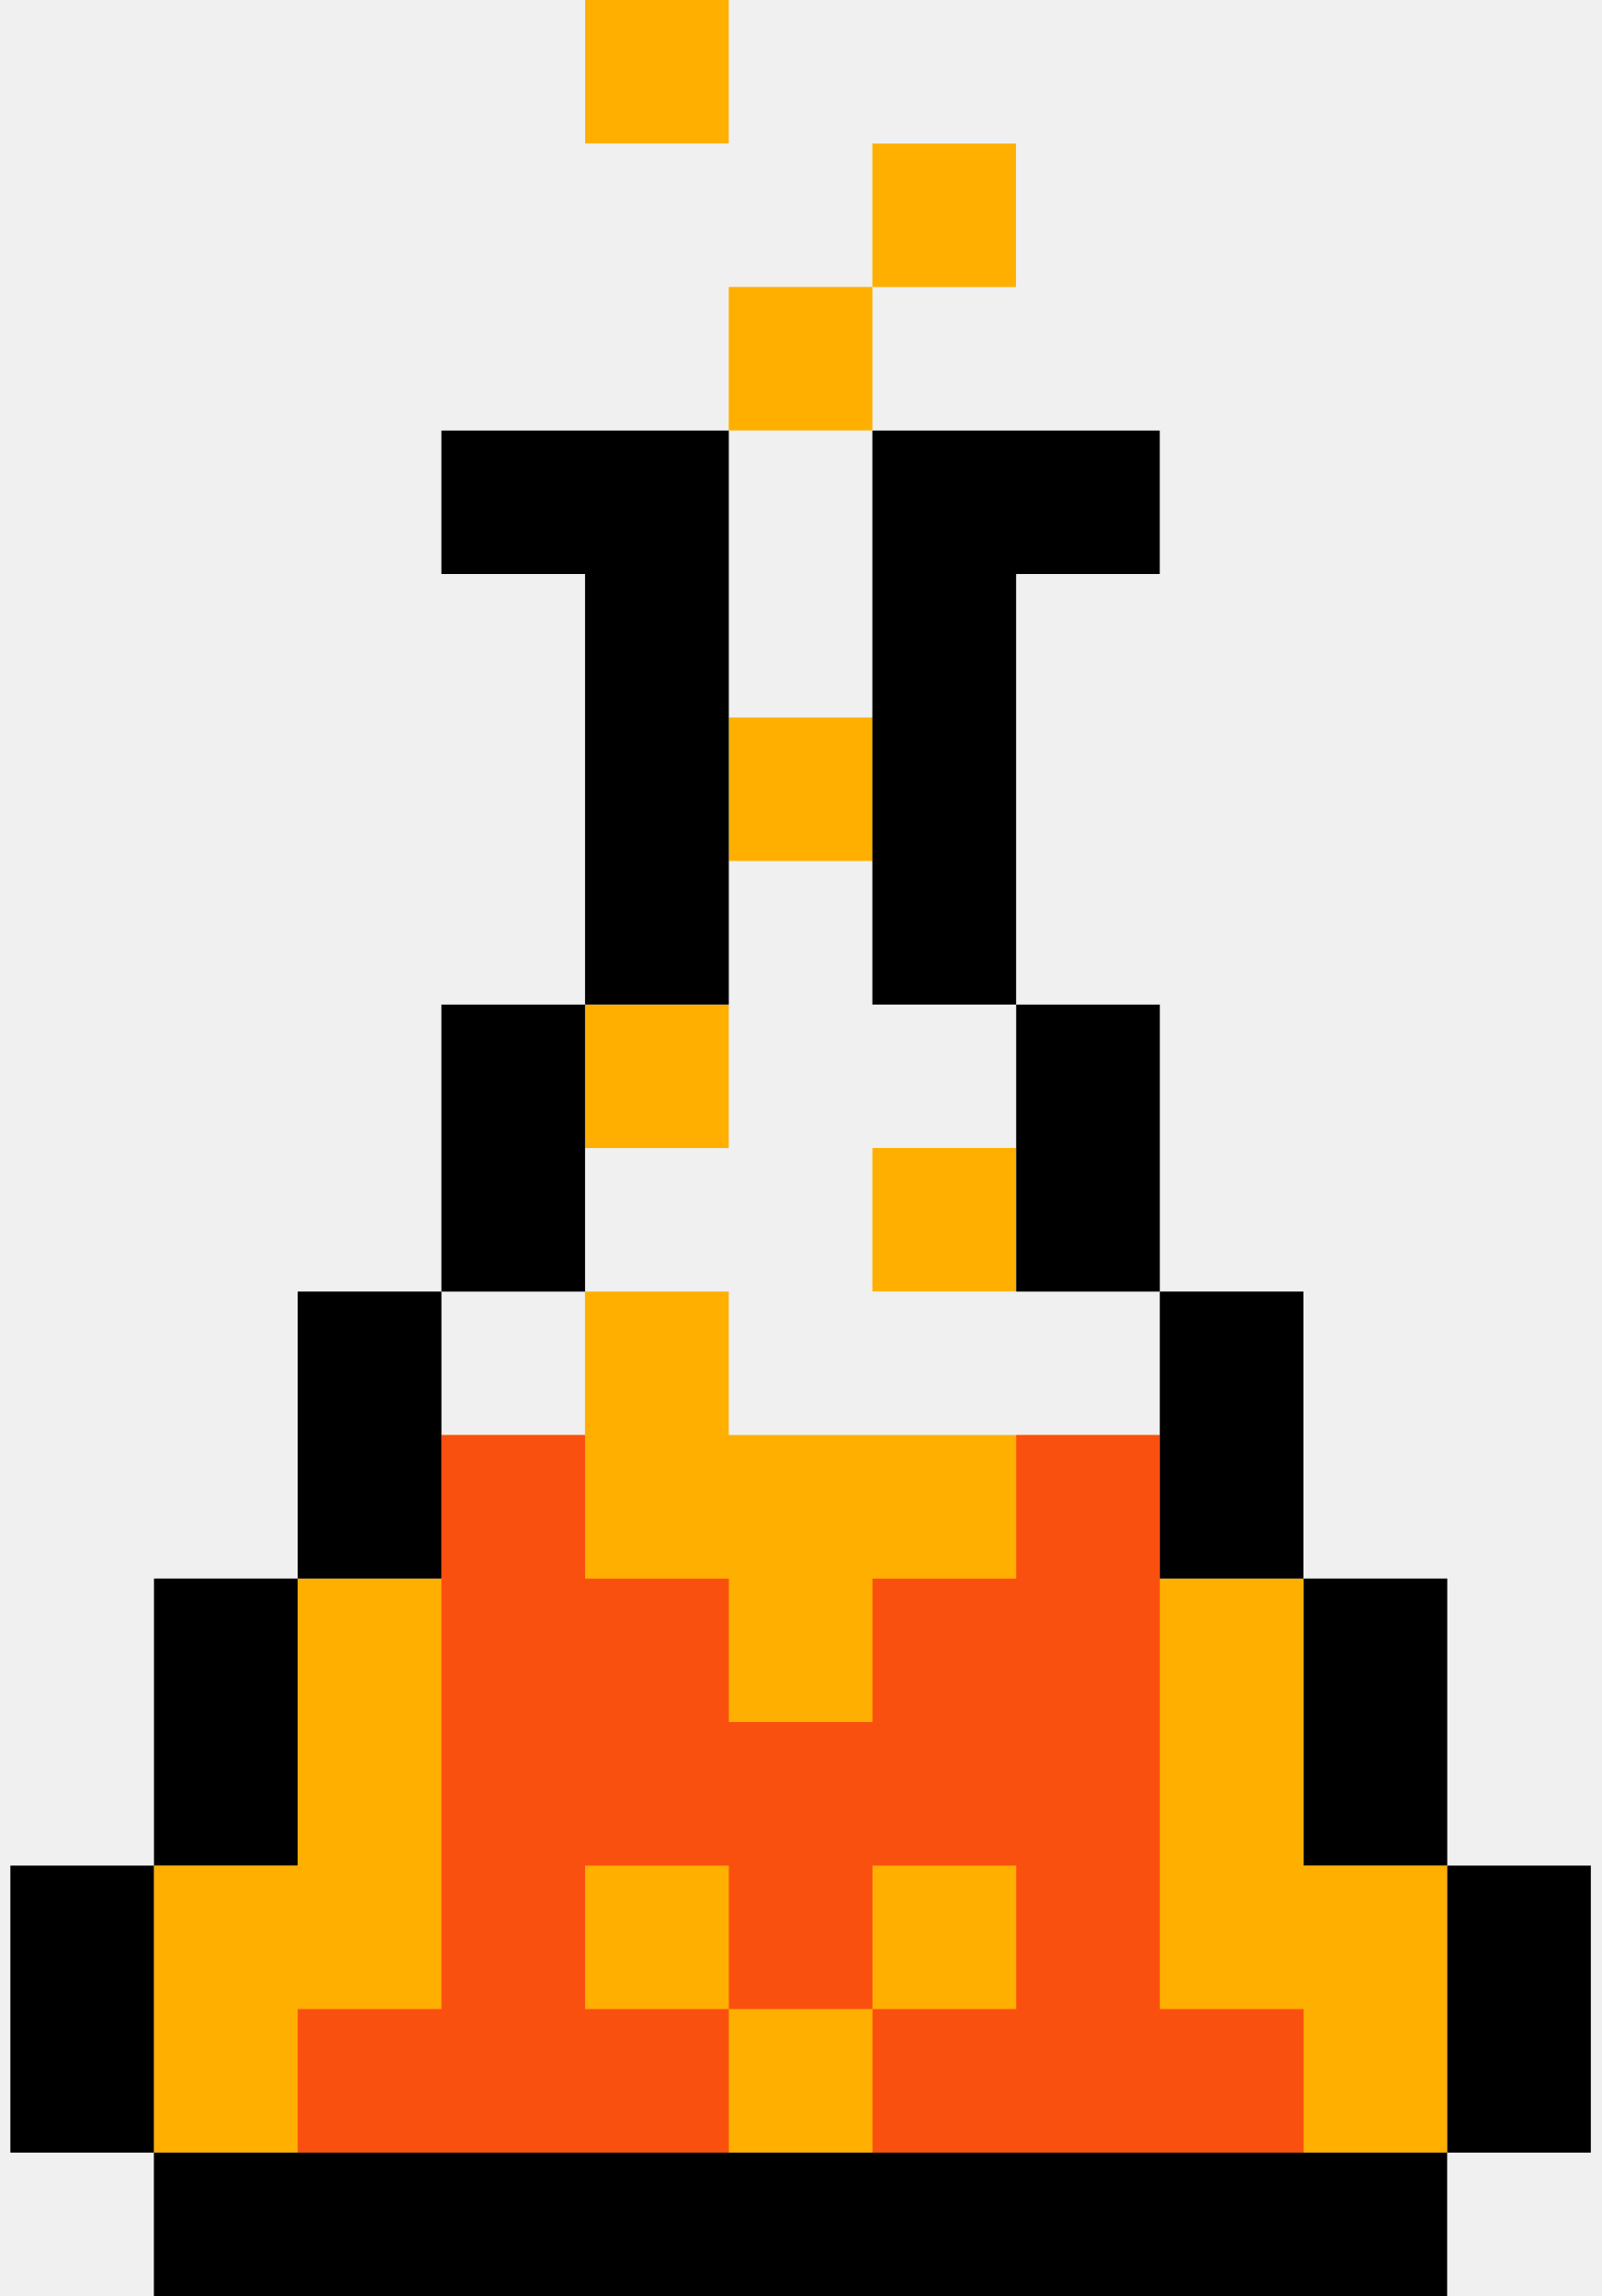
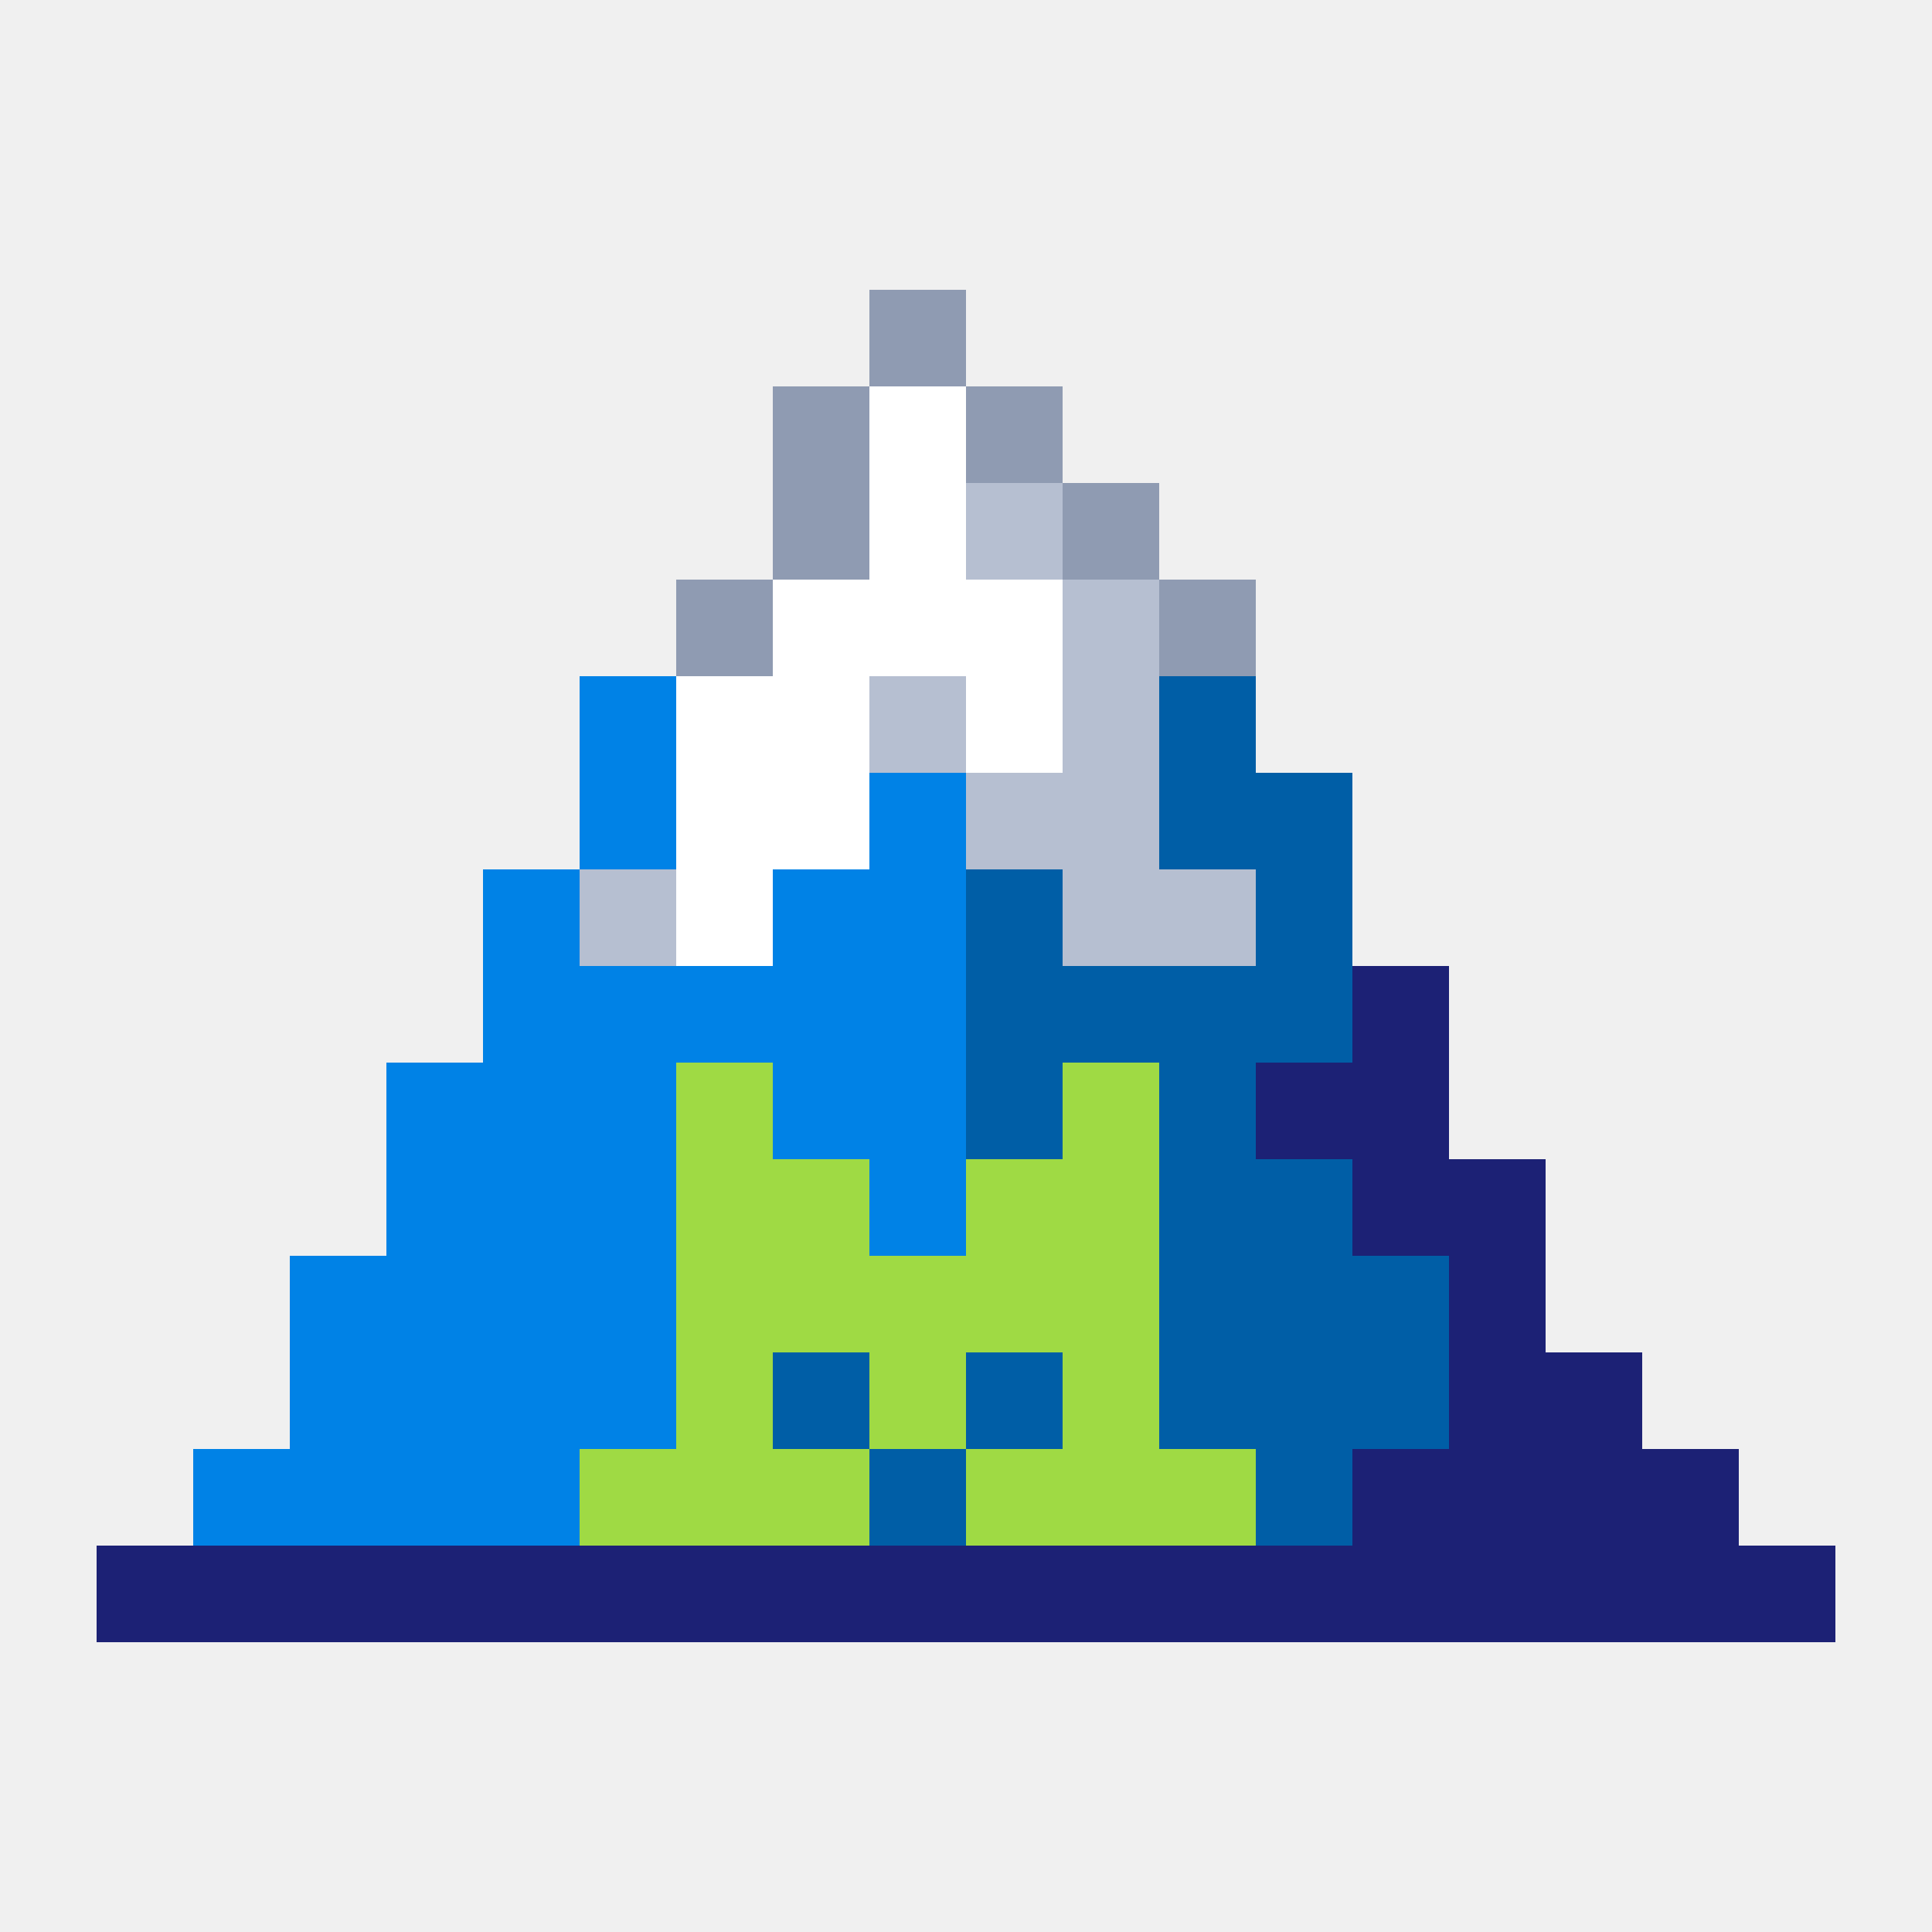
- <svg xmlns="http://www.w3.org/2000/svg" width="152" height="218" viewBox="0 0 152 218" fill="none">
-   <mask id="mask0_3_491" style="mask-type:luminance" maskUnits="userSpaceOnUse" x="0" y="0" width="152" height="218">
-     <path d="M151.026 1.52588e-05H0.974V218H151.026V1.52588e-05Z" fill="white" />
-   </mask>
-   <g mask="url(#mask0_3_491)">
-     <path d="M69.182 95.384H55.547V109.004H69.182V95.384Z" fill="#FFAF00" />
-     <path d="M82.815 27.247H69.18V40.867H82.815V27.247Z" fill="#FFAF00" />
-     <path d="M96.448 13.633H82.813V27.253H96.448V13.633Z" fill="#FFAF00" />
-     <path d="M69.182 3.8147e-05H55.547V13.62H69.182V3.8147e-05Z" fill="#FFAF00" />
-     <path d="M82.825 68.128H69.189V81.747H82.825V68.128Z" fill="#FFAF00" />
-     <path d="M96.448 108.998H82.813V122.618H96.448V108.998Z" fill="#FFAF00" />
-     <path d="M123.743 177.131V149.881H110.097V136.251H69.181V122.631H55.535V136.251H41.889V149.881H28.253V177.131H14.608V204.382H137.378V177.131H123.743Z" fill="#FFAF00" />
-     <path d="M110.104 190.755V136.255H96.469V149.885H82.823V163.505H69.188V149.885H55.542V136.255H41.906V190.755H28.261V204.385H69.188V190.755H55.542V177.135H69.188V190.755H82.823V177.135H96.469V190.755H82.823V204.385H123.75V190.755H110.104Z" fill="#FA500F" />
-     <path d="M110.097 204.383H14.608V218.002H137.378V204.383H110.097Z" fill="black" />
-     <path d="M14.61 177.135H0.974V204.385H14.61V177.135Z" fill="black" />
-     <path d="M28.253 163.498V149.879H14.617V177.129H28.253V163.498Z" fill="black" />
-     <path d="M41.906 136.251V122.631H28.261V149.881H41.906V136.251Z" fill="black" />
-     <path d="M55.539 109.004V95.384H41.903V122.634H55.539V109.004Z" fill="black" />
-     <path d="M69.185 81.75V40.88H41.903V54.5H55.539V95.38H69.185V81.75Z" fill="black" />
-     <path d="M151.021 177.135H137.385V204.385H151.021V177.135Z" fill="black" />
-     <path d="M137.387 149.879H123.752V177.129H137.387V149.879Z" fill="black" />
-     <path d="M123.735 122.631H110.099V149.881H123.735V122.631Z" fill="black" />
-     <path d="M110.101 95.384H96.466V122.634H110.101V95.384Z" fill="black" />
-     <path d="M96.459 68.13V54.5H110.094V40.88H82.813V95.38H96.459V68.13Z" fill="black" />
-   </g>
+ <svg xmlns="http://www.w3.org/2000/svg" width="160" height="160" viewBox="0 0 160 160" fill="none">
+   <rect x="16" y="128" width="120" height="8" fill="#1C2175" />
+   <rect x="32" y="120" width="96" height="8" fill="#005EA6" />
+   <rect x="40" y="112" width="88" height="8" fill="#005EA6" />
+   <rect x="40" y="104" width="72" height="8" fill="#005EA6" />
+   <rect x="56" y="96" width="56" height="8" fill="#005EA6" />
+   <rect x="16" y="128" width="8" height="8" fill="#1C2175" />
+   <rect x="24" y="120" width="8" height="8" fill="#0082E6" />
+   <rect x="32" y="112" width="8" height="8" fill="#0082E6" />
+   <rect x="16" y="120" width="8" height="8" fill="#0082E6" />
+   <rect x="24" y="112" width="8" height="8" fill="#0082E6" />
+   <rect x="24" y="104" width="8" height="8" fill="#0082E6" />
+   <rect x="32" y="96" width="8" height="8" fill="#0082E6" />
+   <rect x="32" y="104" width="8" height="8" fill="#0082E6" />
+   <rect x="32" y="88" width="8" height="8" fill="#0082E6" />
+   <rect x="40" y="80" width="8" height="8" fill="#0082E6" />
+   <rect x="40" y="72" width="8" height="8" fill="#0082E6" />
+   <rect x="48" y="64" width="8" height="8" fill="#0082E6" />
+   <rect x="56" y="64" width="8" height="8" fill="white" />
+   <rect x="64" y="64" width="8" height="8" fill="#0082E6" />
+   <rect x="56" y="72" width="8" height="8" fill="#0082E6" />
+   <rect x="56" y="80" width="8" height="8" fill="#0082E6" />
+   <rect x="48" y="88" width="8" height="8" fill="#005EA6" />
+   <rect x="64" y="72" width="8" height="8" fill="#0082E6" />
+   <rect x="64" y="80" width="8" height="8" fill="#0082E6" />
+   <rect x="72" y="80" width="8" height="8" fill="#0082E6" />
+   <rect x="72" y="72" width="8" height="8" fill="#0082E6" />
+   <rect x="72" y="64" width="8" height="8" fill="#0082E6" />
+   <rect x="80" y="72" width="8" height="16" fill="#0082E6" />
+   <rect x="80" y="80" width="8" height="8" fill="#005EA6" />
+   <rect x="88" y="80" width="8" height="8" fill="#005EA6" />
+   <rect x="96" y="64" width="8" height="32" fill="#005EA6" />
+   <rect x="104" y="64" width="8" height="32" fill="#005EA6" />
+   <rect x="112" y="80" width="8" height="24" fill="#005EA6" />
+   <rect x="120" y="96" width="8" height="16" fill="#005EA6" />
+   <rect x="128" y="112" width="8" height="16" fill="#005EA6" />
+   <rect x="48" y="72" width="8" height="24" fill="#0082E6" />
+   <rect x="48" y="88" width="8" height="8" fill="#0082E6" />
+   <rect x="40" y="88" width="8" height="16" fill="#0082E6" />
+   <rect x="40" y="96" width="8" height="8" fill="#0082E6" />
+   <rect x="32" y="104" width="8" height="8" fill="#0082E6" />
+   <rect x="48" y="56" width="8" height="8" fill="#0082E6" />
+   <rect x="56" y="48" width="8" height="8" fill="#8F9BB2" />
+   <rect x="72" y="24" width="8" height="8" fill="#8F9BB2" />
+   <rect x="88" y="40" width="8" height="8" fill="#8F9BB2" />
+   <rect x="96" y="48" width="8" height="8" fill="#8F9BB2" />
+   <rect x="88" y="48" width="8" height="8" fill="#B6BFD1" />
+   <rect x="96" y="56" width="8" height="8" fill="#005EA6" />
+   <rect x="88" y="56" width="8" height="8" fill="#B6BFD1" />
+   <rect x="88" y="64" width="8" height="8" fill="#B6BFD1" />
+   <rect x="80" y="40" width="8" height="8" fill="#B6BFD1" />
+   <rect x="72" y="48" width="8" height="8" fill="white" />
+   <rect x="72" y="56" width="8" height="8" fill="#B6BFD1" />
+   <rect x="80" y="64" width="8" height="8" fill="#B6BFD1" />
+   <rect x="136" y="120" width="8" height="8" fill="#1C2175" />
+   <rect x="128" y="120" width="8" height="8" fill="#1C2175" />
+   <rect x="144" y="128" width="8" height="8" fill="#1C2175" />
+   <rect x="136" y="128" width="8" height="8" fill="#1C2175" />
+   <rect x="8" y="128" width="8" height="8" fill="#1C2175" />
+   <rect x="40" y="104" width="8" height="8" fill="#0082E6" />
+   <rect x="112" y="104" width="8" height="8" fill="#005EA6" />
+   <rect x="120" y="112" width="8" height="8" fill="#005EA6" />
+   <rect x="120" y="120" width="8" height="8" fill="#1C2175" />
+   <rect x="112" y="120" width="8" height="8" fill="#1C2175" />
+   <rect x="128" y="128" width="8" height="8" fill="#1C2175" />
+   <rect x="48" y="112" width="8" height="8" fill="#0082E6" />
+   <rect x="56" y="112" width="8" height="8" fill="#0082E6" />
+   <rect x="40" y="120" width="16" height="8" fill="#0082E6" />
+   <rect x="48" y="96" width="8" height="8" fill="#0082E6" />
+   <rect x="56" y="96" width="24" height="8" fill="#0082E6" />
+   <rect x="72" y="88" width="16" height="8" fill="#0082E6" />
+   <rect x="48" y="104" width="24" height="8" fill="#0082E6" />
+   <rect x="40" y="112" width="8" height="8" fill="#0082E6" />
+   <rect x="32" y="120" width="8" height="8" fill="#0082E6" />
+   <rect x="24" y="128" width="32" height="8" fill="#1C2175" />
+   <rect x="56" y="88" width="16" height="8" fill="#0082E6" />
+   <rect x="88" y="96" width="24" height="8" fill="#005EA6" />
+   <rect x="104" y="96" width="8" height="8" fill="#005EA6" />
+   <rect x="72" y="32" width="8" height="16" fill="white" />
+   <rect x="64" y="40" width="8" height="24" fill="white" />
+   <rect x="56" y="56" width="8" height="8" fill="white" />
+   <rect x="80" y="32" width="8" height="8" fill="white" />
+   <rect x="64" y="64" width="8" height="8" fill="white" />
+   <rect x="56" y="72" width="8" height="8" fill="white" />
+   <rect x="64" y="80" width="8" height="8" fill="#0082E6" />
+   <rect x="80" y="48" width="8" height="8" fill="white" />
+   <rect x="80" y="56" width="8" height="8" fill="white" />
+   <rect x="88" y="72" width="8" height="8" fill="#B6BFD1" />
+   <rect x="80" y="64" width="8" height="8" fill="#B6BFD1" />
+   <rect x="96" y="72" width="8" height="8" fill="#B6BFD1" />
+   <rect x="48" y="72" width="8" height="8" fill="#B6BFD1" />
+   <rect x="64" y="40" width="8" height="8" fill="#8F9BB2" />
+   <rect x="64" y="32" width="8" height="8" fill="#8F9BB2" />
+   <rect x="80" y="32" width="8" height="8" fill="#8F9BB2" />
+   <rect x="56" y="88" width="8" height="8" fill="#9FDA44" />
+   <rect x="88" y="88" width="8" height="8" fill="#9FDA44" />
+   <rect x="72" y="112" width="8" height="8" fill="#9FDA44" />
+   <rect x="56" y="112" width="8" height="8" fill="#9FDA44" />
+   <rect x="88" y="112" width="8" height="8" fill="#9FDA44" />
+   <rect x="56" y="96" width="16" height="8" fill="#9FDA44" />
+   <rect x="48" y="120" width="24" height="8" fill="#9FDA44" />
+   <rect x="80" y="120" width="24" height="8" fill="#9FDA44" />
+   <rect x="56" y="104" width="40" height="8" fill="#9FDA44" />
+   <rect x="80" y="96" width="16" height="8" fill="#9FDA44" />
+   <rect x="128" y="112" width="8" height="8" fill="#1C2175" />
+   <rect x="120" y="112" width="8" height="8" fill="#1C2175" />
+   <rect x="120" y="104" width="8" height="8" fill="#1C2175" />
+   <rect x="120" y="96" width="8" height="8" fill="#1C2175" />
+   <rect x="112" y="96" width="8" height="8" fill="#1C2175" />
+   <rect x="112" y="88" width="8" height="8" fill="#1C2175" />
+   <rect x="104" y="88" width="8" height="8" fill="#1C2175" />
+   <rect x="112" y="80" width="8" height="8" fill="#1C2175" />
+   <rect x="80" y="88" width="8" height="8" fill="#005EA6" />
+   <rect x="80" y="72" width="8" height="8" fill="#005EA6" />
</svg>
